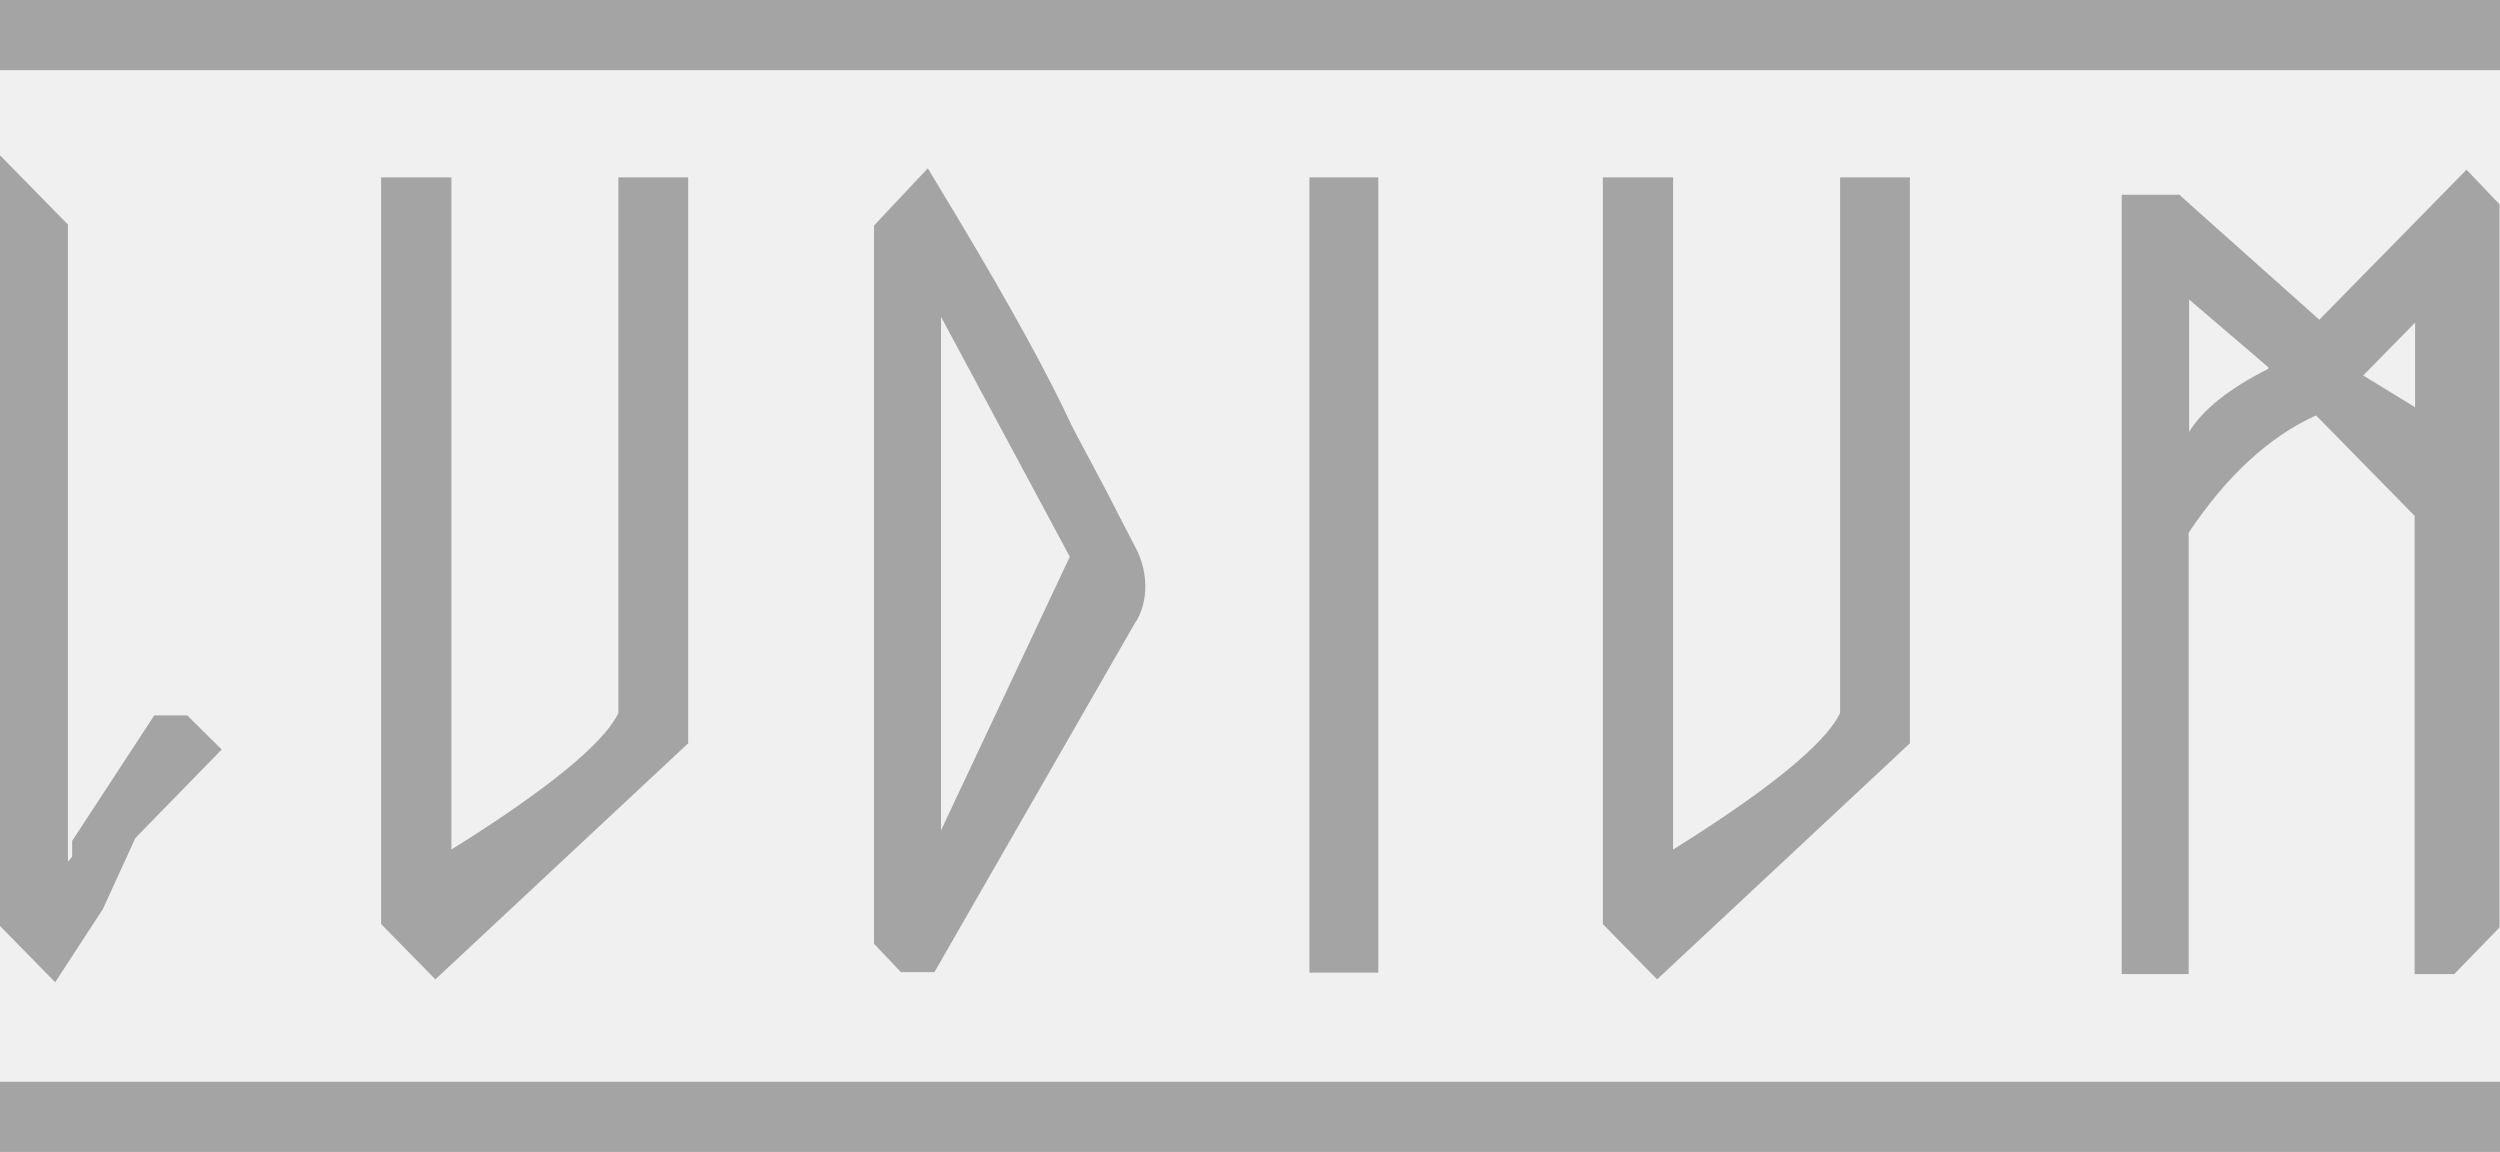
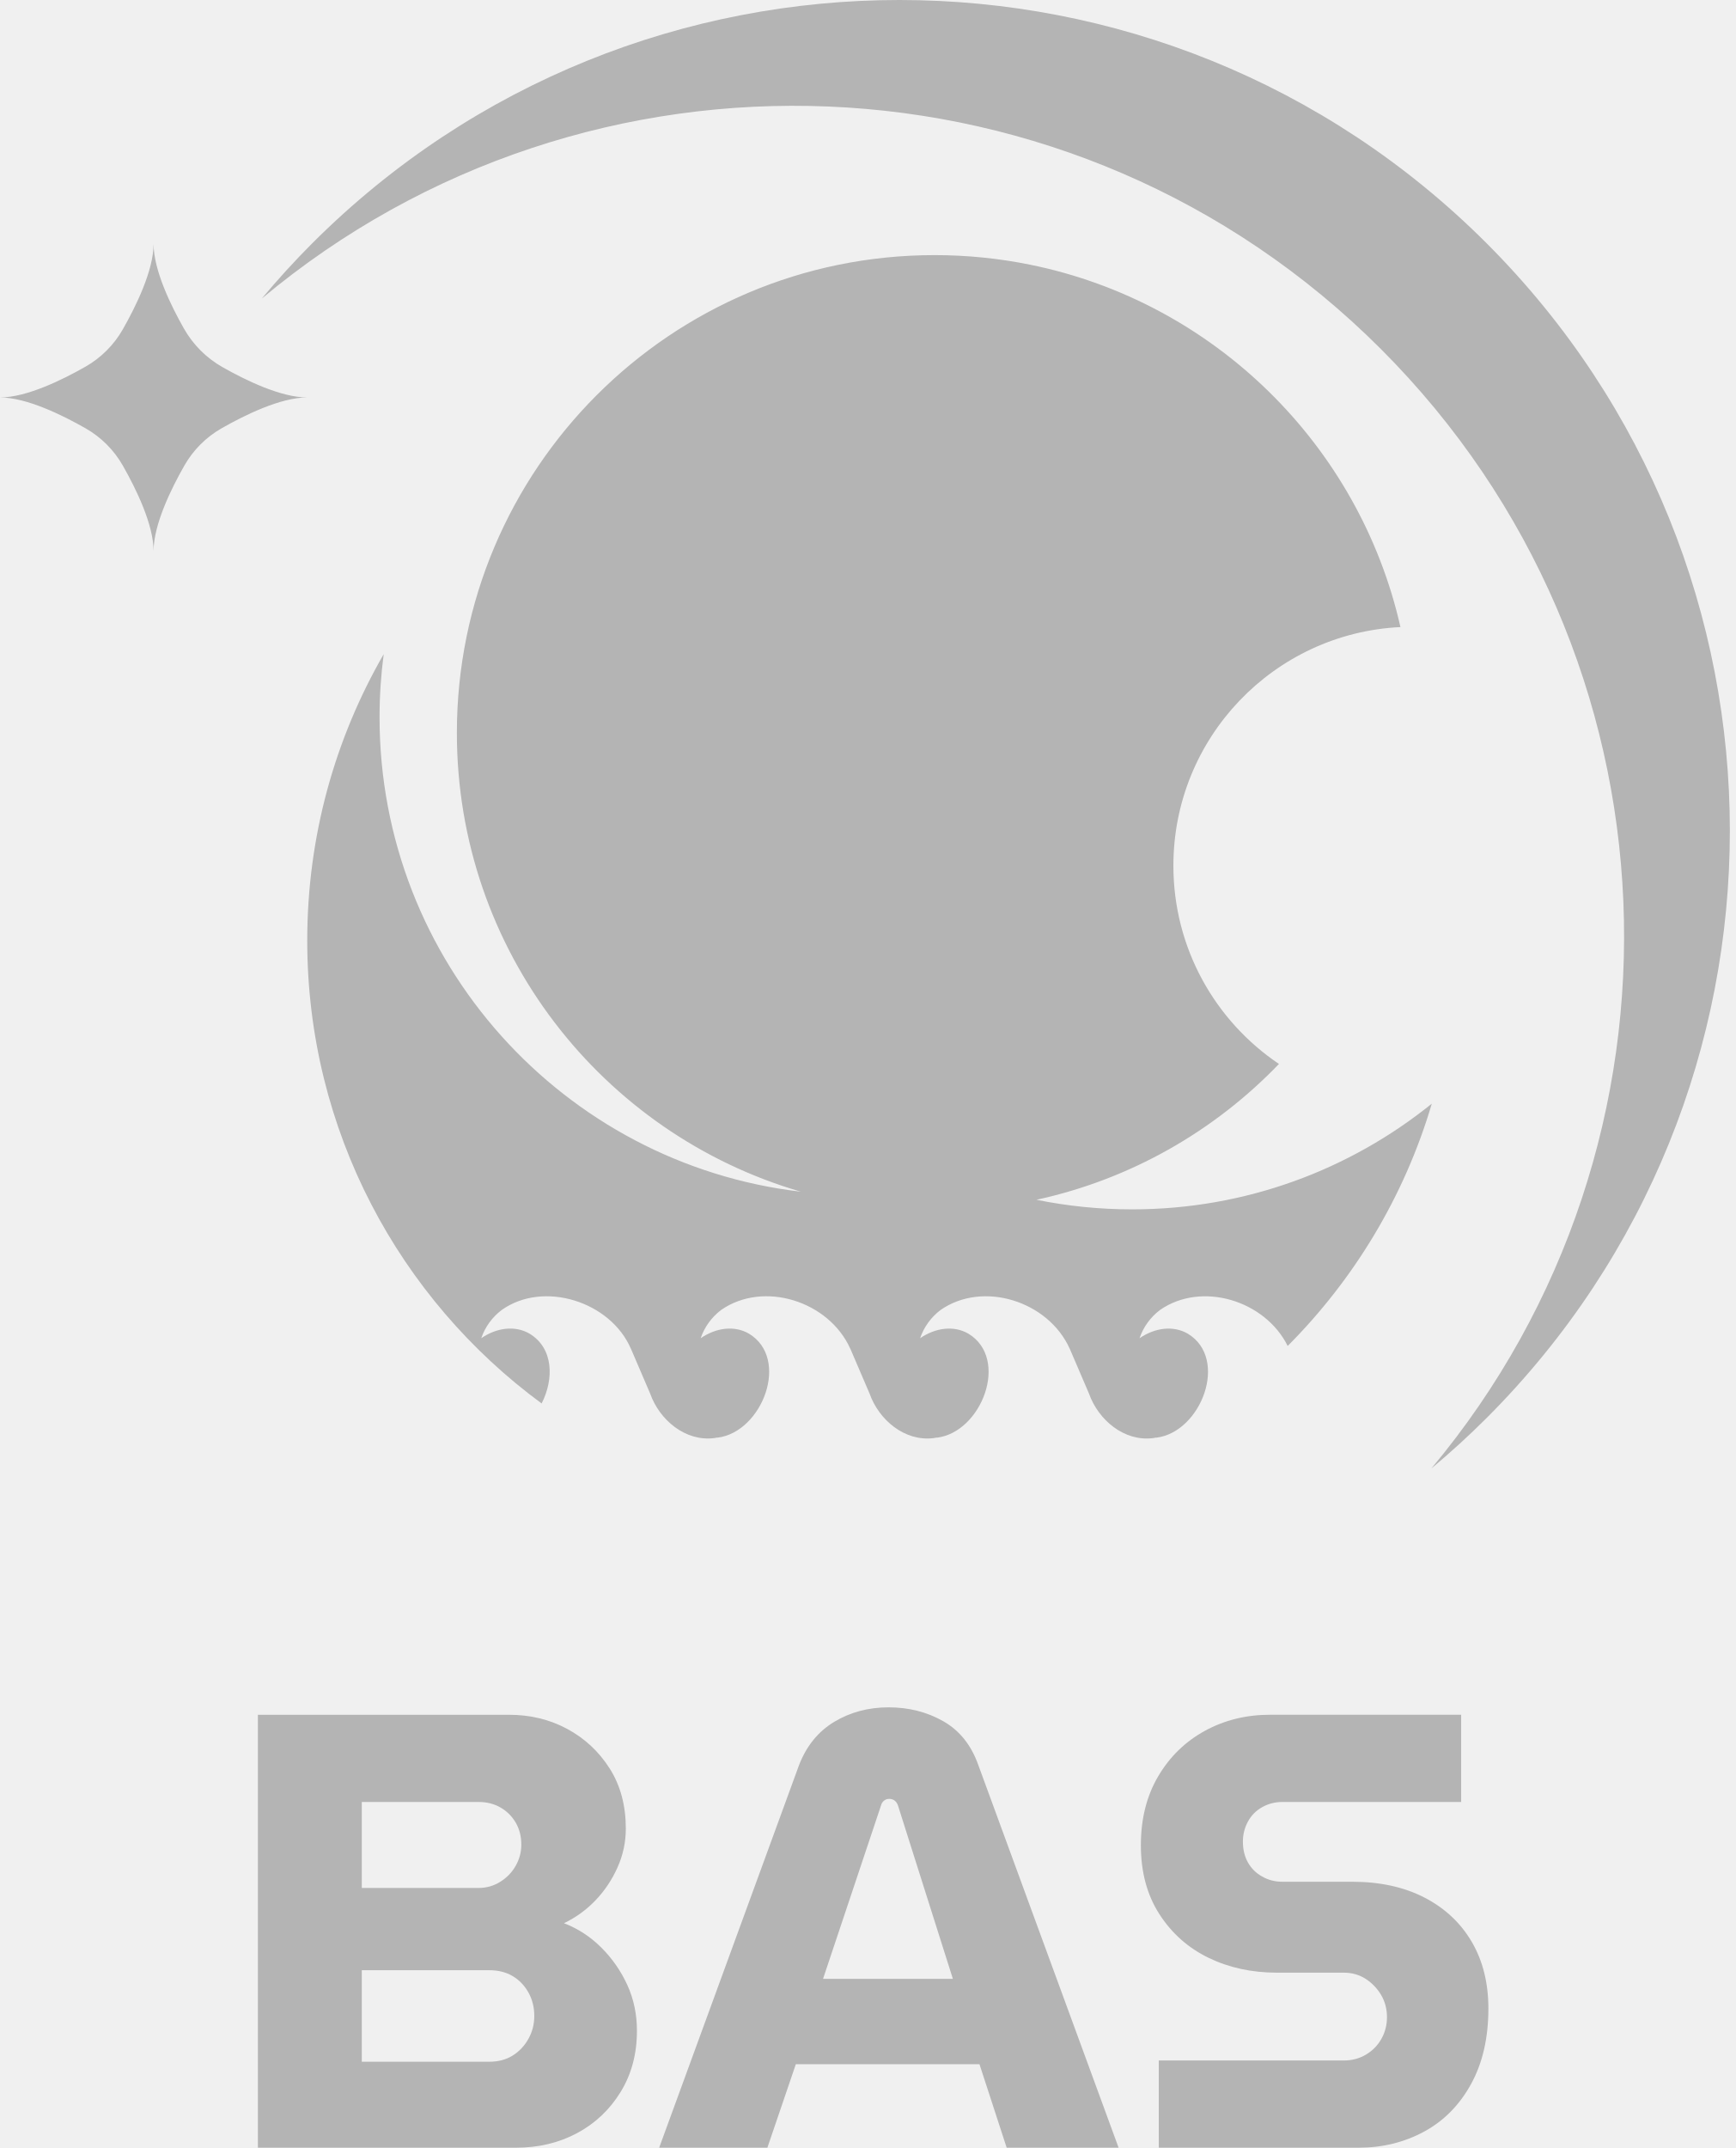
- <svg xmlns="http://www.w3.org/2000/svg" width="102" height="47" viewBox="0 0 102 47" fill="none">
-   <g clip-path="url(#clip0_3421_9735)">
-     <path d="M0 6.336V37.78L2.252 40.075L4.195 37.094L5.523 34.191L9.045 30.581L7.64 29.189H6.293L2.945 34.308V34.956L2.771 35.152V9.161L0 6.336Z" fill="#A4A4A4" />
-     <path d="M15.55 7.238V37.702L17.763 39.958L28.078 30.326V7.238H25.23V29.091C24.807 29.993 23.229 31.66 18.417 34.661V7.238H15.569H15.55Z" fill="#A4A4A4" />
-     <path d="M65.395 7.238V37.702L67.609 39.958L77.924 30.326V7.238H75.076V29.091C74.653 29.993 73.074 31.66 68.263 34.661V7.238H65.415H65.395Z" fill="#A4A4A4" />
-     <path d="M94.629 13.045L88.913 7.944H86.565V39.742H89.298V21.735C90.838 19.42 92.589 17.811 94.495 16.948L98.517 21.048V39.742H100.133L101.981 37.839V8.337L100.634 6.924L94.61 13.064L94.629 13.045ZM96.419 15.32L98.536 13.162V16.615L96.419 15.32ZM89.317 12.221L92.551 14.987V15.046C90.953 15.85 89.895 16.693 89.317 17.615V12.221Z" fill="#A4A4A4" />
-     <path d="M46.361 25.344C47.151 23.971 46.438 22.519 46.361 22.401L45.034 19.832L43.802 17.517C43.648 17.203 43.494 16.87 43.321 16.517C42.224 14.28 40.53 11.279 38.279 7.572L37.855 6.866L35.661 9.2V38.506L36.758 39.664H38.124L46.361 25.324V25.344ZM38.394 33.897V12.927L43.648 22.715L38.394 33.877V33.897Z" fill="#A4A4A4" />
-     <path d="M102 0H0V2.864H102V0Z" fill="#A4A4A4" />
-     <path d="M102 44.136H0V47H102V44.136Z" fill="#A4A4A4" />
-     <path d="M56.235 7.238H53.425V39.683H56.235V7.238Z" fill="#A4A4A4" />
-   </g>
-   <defs>
-     <clipPath id="clip0_3421_9735">
-       <rect width="102" height="47" fill="white" />
-     </clipPath>
-   </defs>
+ <svg xmlns="http://www.w3.org/2000/svg" width="156" height="193" viewBox="0 0 156 193" fill="none">
+   <path d="M23.178 192.975V154.074H45.741C47.667 154.074 49.417 154.5 50.992 155.352C52.567 156.205 53.835 157.39 54.799 158.909C55.762 160.429 56.244 162.225 56.244 164.3C56.244 165.523 55.993 166.689 55.494 167.801C54.994 168.912 54.336 169.895 53.521 170.746C52.706 171.599 51.761 172.284 50.687 172.803C51.946 173.285 53.067 174.017 54.049 174.998C55.031 175.98 55.808 177.101 56.383 178.36C56.957 179.62 57.244 180.991 57.244 182.472C57.244 184.548 56.753 186.382 55.772 187.974C54.79 189.567 53.484 190.8 51.854 191.669C50.224 192.54 48.39 192.975 46.353 192.975H23.178ZM32.515 169.635H43.018C43.721 169.635 44.37 169.45 44.963 169.079C45.556 168.709 46.019 168.227 46.353 167.634C46.686 167.042 46.853 166.411 46.853 165.745C46.853 165.004 46.687 164.347 46.353 163.772C46.02 163.199 45.565 162.744 44.991 162.411C44.416 162.078 43.759 161.91 43.018 161.91H32.515V169.635ZM32.515 185.25H43.962C44.777 185.25 45.481 185.065 46.074 184.694C46.666 184.324 47.139 183.824 47.491 183.194C47.843 182.564 48.019 181.879 48.019 181.137C48.019 180.359 47.843 179.656 47.491 179.025C47.139 178.396 46.666 177.905 46.074 177.553C45.481 177.201 44.777 177.025 43.962 177.025H32.515V185.25Z" fill="#B4B4B4" />
+   <path d="M59.242 192.974L71.801 158.63C72.468 156.889 73.524 155.583 74.969 154.712C76.414 153.842 78.044 153.406 79.86 153.406C81.676 153.406 83.314 153.823 84.778 154.656C86.241 155.49 87.287 156.796 87.918 158.574L100.533 192.973H90.474L88.029 185.471H71.524L68.968 192.973H59.243L59.242 192.974ZM73.969 177.803H85.639L80.693 162.188C80.618 162.002 80.517 161.864 80.387 161.771C80.257 161.679 80.1 161.632 79.915 161.632C79.729 161.632 79.572 161.688 79.442 161.799C79.312 161.91 79.228 162.04 79.192 162.188L73.969 177.803Z" fill="#B4B4B4" />
+   <path d="M104.146 192.974V185.138H120.762C121.503 185.138 122.169 184.962 122.763 184.61C123.355 184.259 123.818 183.787 124.152 183.193C124.485 182.601 124.653 181.952 124.653 181.248C124.653 180.507 124.477 179.841 124.125 179.247C123.773 178.655 123.31 178.173 122.736 177.802C122.161 177.432 121.503 177.246 120.763 177.246H114.761C112.501 177.246 110.454 176.801 108.62 175.912C106.786 175.023 105.314 173.717 104.202 171.994C103.091 170.272 102.535 168.207 102.535 165.798C102.535 163.427 103.053 161.362 104.091 159.602C105.128 157.843 106.527 156.481 108.286 155.517C110.045 154.554 112 154.072 114.149 154.072H131.32V161.908H115.26C114.593 161.908 113.982 162.067 113.426 162.381C112.87 162.696 112.444 163.131 112.148 163.687C111.851 164.243 111.704 164.836 111.704 165.465C111.704 166.169 111.851 166.79 112.148 167.327C112.444 167.865 112.871 168.291 113.426 168.605C113.982 168.921 114.593 169.078 115.26 169.078H121.54C124.022 169.078 126.181 169.55 128.015 170.495C129.849 171.44 131.266 172.765 132.267 174.469C133.267 176.174 133.767 178.174 133.767 180.471C133.767 183.102 133.248 185.361 132.211 187.25C131.173 189.139 129.765 190.566 127.987 191.529C126.209 192.492 124.245 192.974 122.097 192.974H104.146Z" fill="#B4B4B4" />
+   <path d="M23.527 26.826C24.953 25.122 26.461 23.462 28.063 21.86C57.209 -7.287 104.464 -7.287 133.61 21.86C162.756 51.005 162.756 98.26 133.61 127.407C132.008 129.008 130.349 130.517 128.643 131.943C153.16 102.621 151.651 58.907 124.107 31.361C96.564 3.818 52.849 2.311 23.527 26.826ZM16.574 41.825C17.368 40.432 18.523 39.278 19.915 38.483C21.992 37.298 25.218 35.712 27.606 35.712C25.246 35.712 22.067 34.163 19.988 32.983C18.545 32.163 17.353 30.971 16.533 29.527C15.353 27.448 13.803 24.27 13.803 21.91C13.803 24.297 12.217 27.523 11.032 29.601C10.238 30.992 9.083 32.148 7.691 32.941C5.614 34.127 2.388 35.712 0 35.712C2.391 35.712 5.621 37.303 7.7 38.49C9.092 39.285 10.246 40.441 11.039 41.834C12.222 43.91 13.803 47.132 13.803 49.516C13.803 47.129 15.389 43.903 16.574 41.825ZM47.587 119.826C46.279 119.072 44.631 119.293 43.252 120.24C43.6 119.217 44.248 118.339 45.092 117.701C48.866 115.024 54.884 116.958 56.698 121.182C56.696 121.176 56.695 121.168 56.694 121.162C57.106 122.123 58.027 124.269 58.431 125.212C59.268 127.579 61.588 129.546 64.196 129.213C64.2 129.213 64.204 129.212 64.208 129.211C64.295 129.201 64.379 129.18 64.464 129.165C64.468 129.169 64.472 129.173 64.476 129.176C68.511 128.693 71.035 122.07 67.307 119.828C65.999 119.073 64.351 119.294 62.972 120.241C63.32 119.218 63.968 118.34 64.812 117.701C68.631 115.044 74.502 116.908 76.418 121.183C76.416 121.177 76.415 121.169 76.414 121.163C76.885 122.261 77.681 124.118 78.151 125.213C78.988 127.581 81.308 129.546 83.916 129.214C83.921 129.214 83.925 129.213 83.929 129.212C84.016 129.202 84.1 129.18 84.185 129.165C84.189 129.169 84.193 129.174 84.197 129.178C88.232 128.695 90.756 122.071 87.028 119.829C85.72 119.074 84.072 119.295 82.693 120.242C83.041 119.219 83.69 118.341 84.533 117.703C88.352 115.045 94.223 116.909 96.139 121.184C96.137 121.178 96.136 121.17 96.134 121.164C96.605 122.262 97.401 124.118 97.871 125.214C98.708 127.581 101.028 129.548 103.636 129.215C103.641 129.215 103.644 129.214 103.649 129.213C103.736 129.203 103.82 129.182 103.905 129.167C103.909 129.171 103.913 129.174 103.917 129.178C107.952 128.695 110.476 122.072 106.748 119.83C105.44 119.075 103.792 119.296 102.413 120.243C102.761 119.22 103.41 118.342 104.253 117.704C107.995 115.099 113.698 116.842 115.729 120.936C121.701 114.945 126.217 107.5 128.68 99.171C128.678 99.171 128.676 99.171 128.675 99.171C121.311 105.106 111.948 108.663 101.753 108.663C98.807 108.663 95.931 108.366 93.152 107.801C101.618 105.96 109.153 101.624 114.945 95.597C109.221 91.743 105.457 85.203 105.457 77.782C105.457 66.282 114.501 56.895 125.864 56.343C122.161 39.967 109.096 27.14 92.591 23.785C89.813 23.22 86.937 22.922 83.992 22.922C60.282 22.922 41.061 42.142 41.061 65.853C41.061 85.392 54.116 101.881 71.978 107.076C50.655 104.571 34.112 86.441 34.112 64.445C34.112 62.523 34.24 60.63 34.485 58.776C30.114 66.352 27.613 75.142 27.613 84.516C27.613 101.585 35.907 116.711 48.678 126.102C49.801 123.905 49.752 121.13 47.588 119.829L47.587 119.826Z" fill="#B4B4B4" />
</svg>
